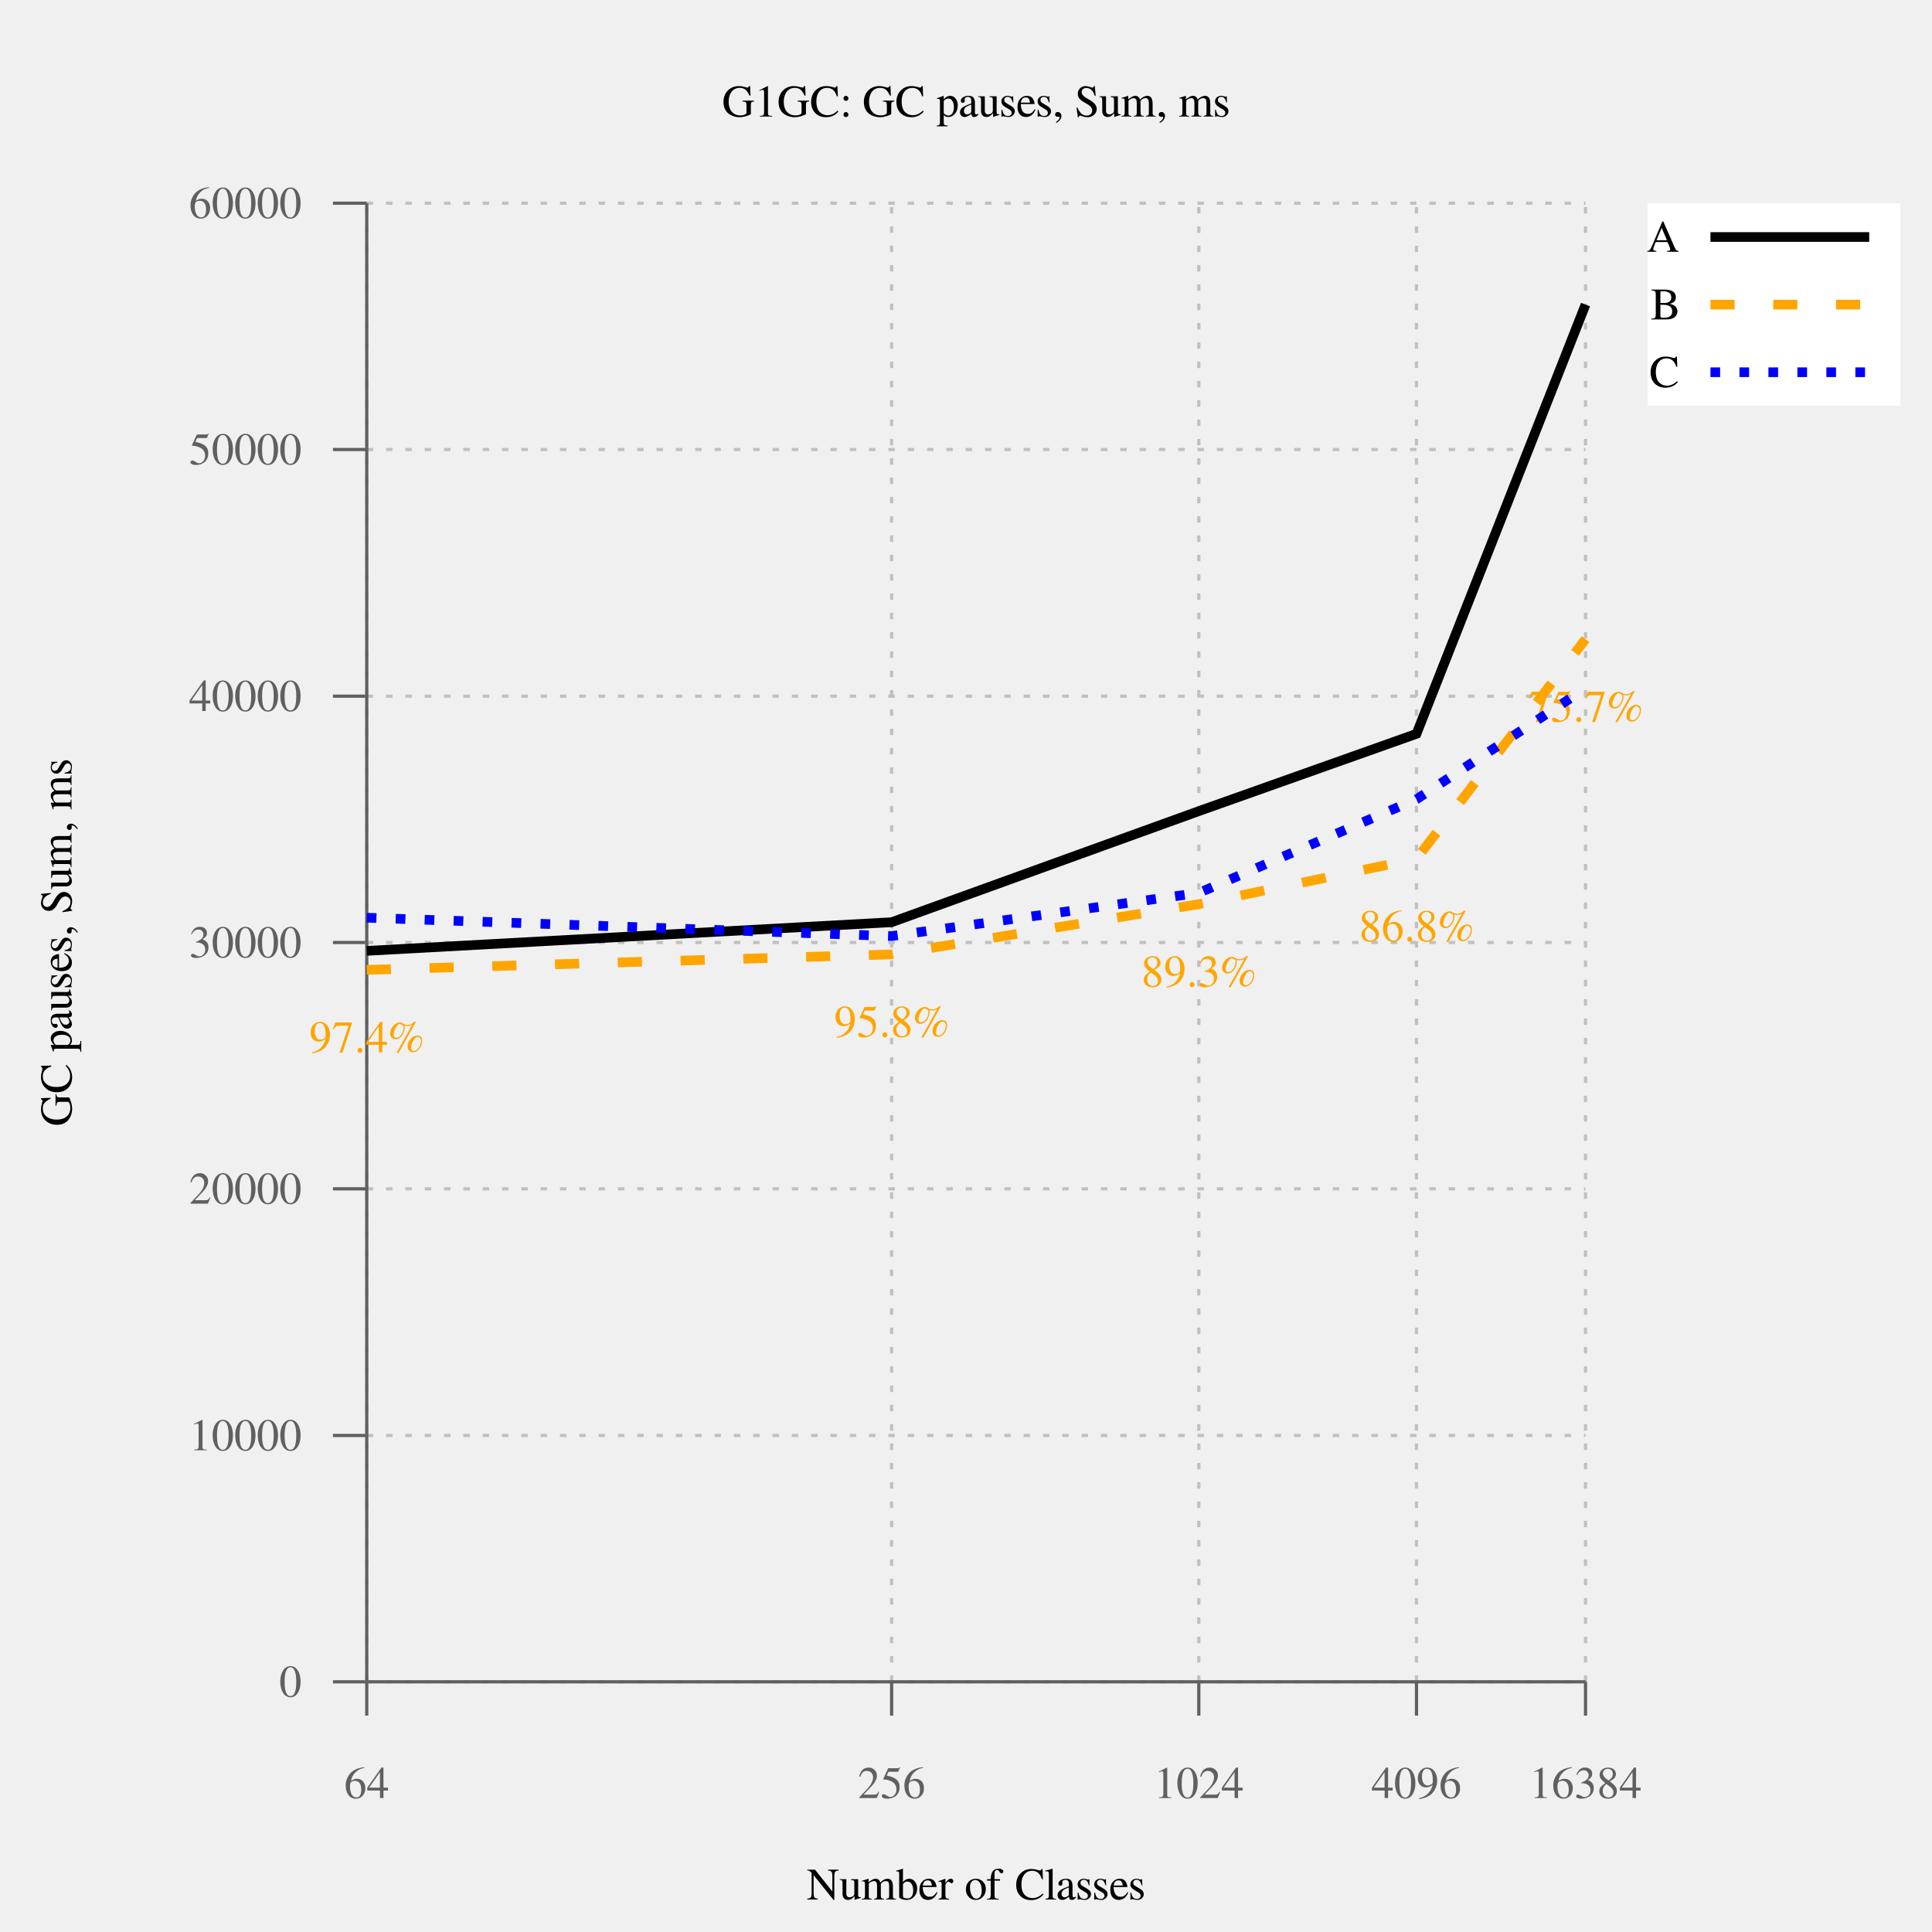
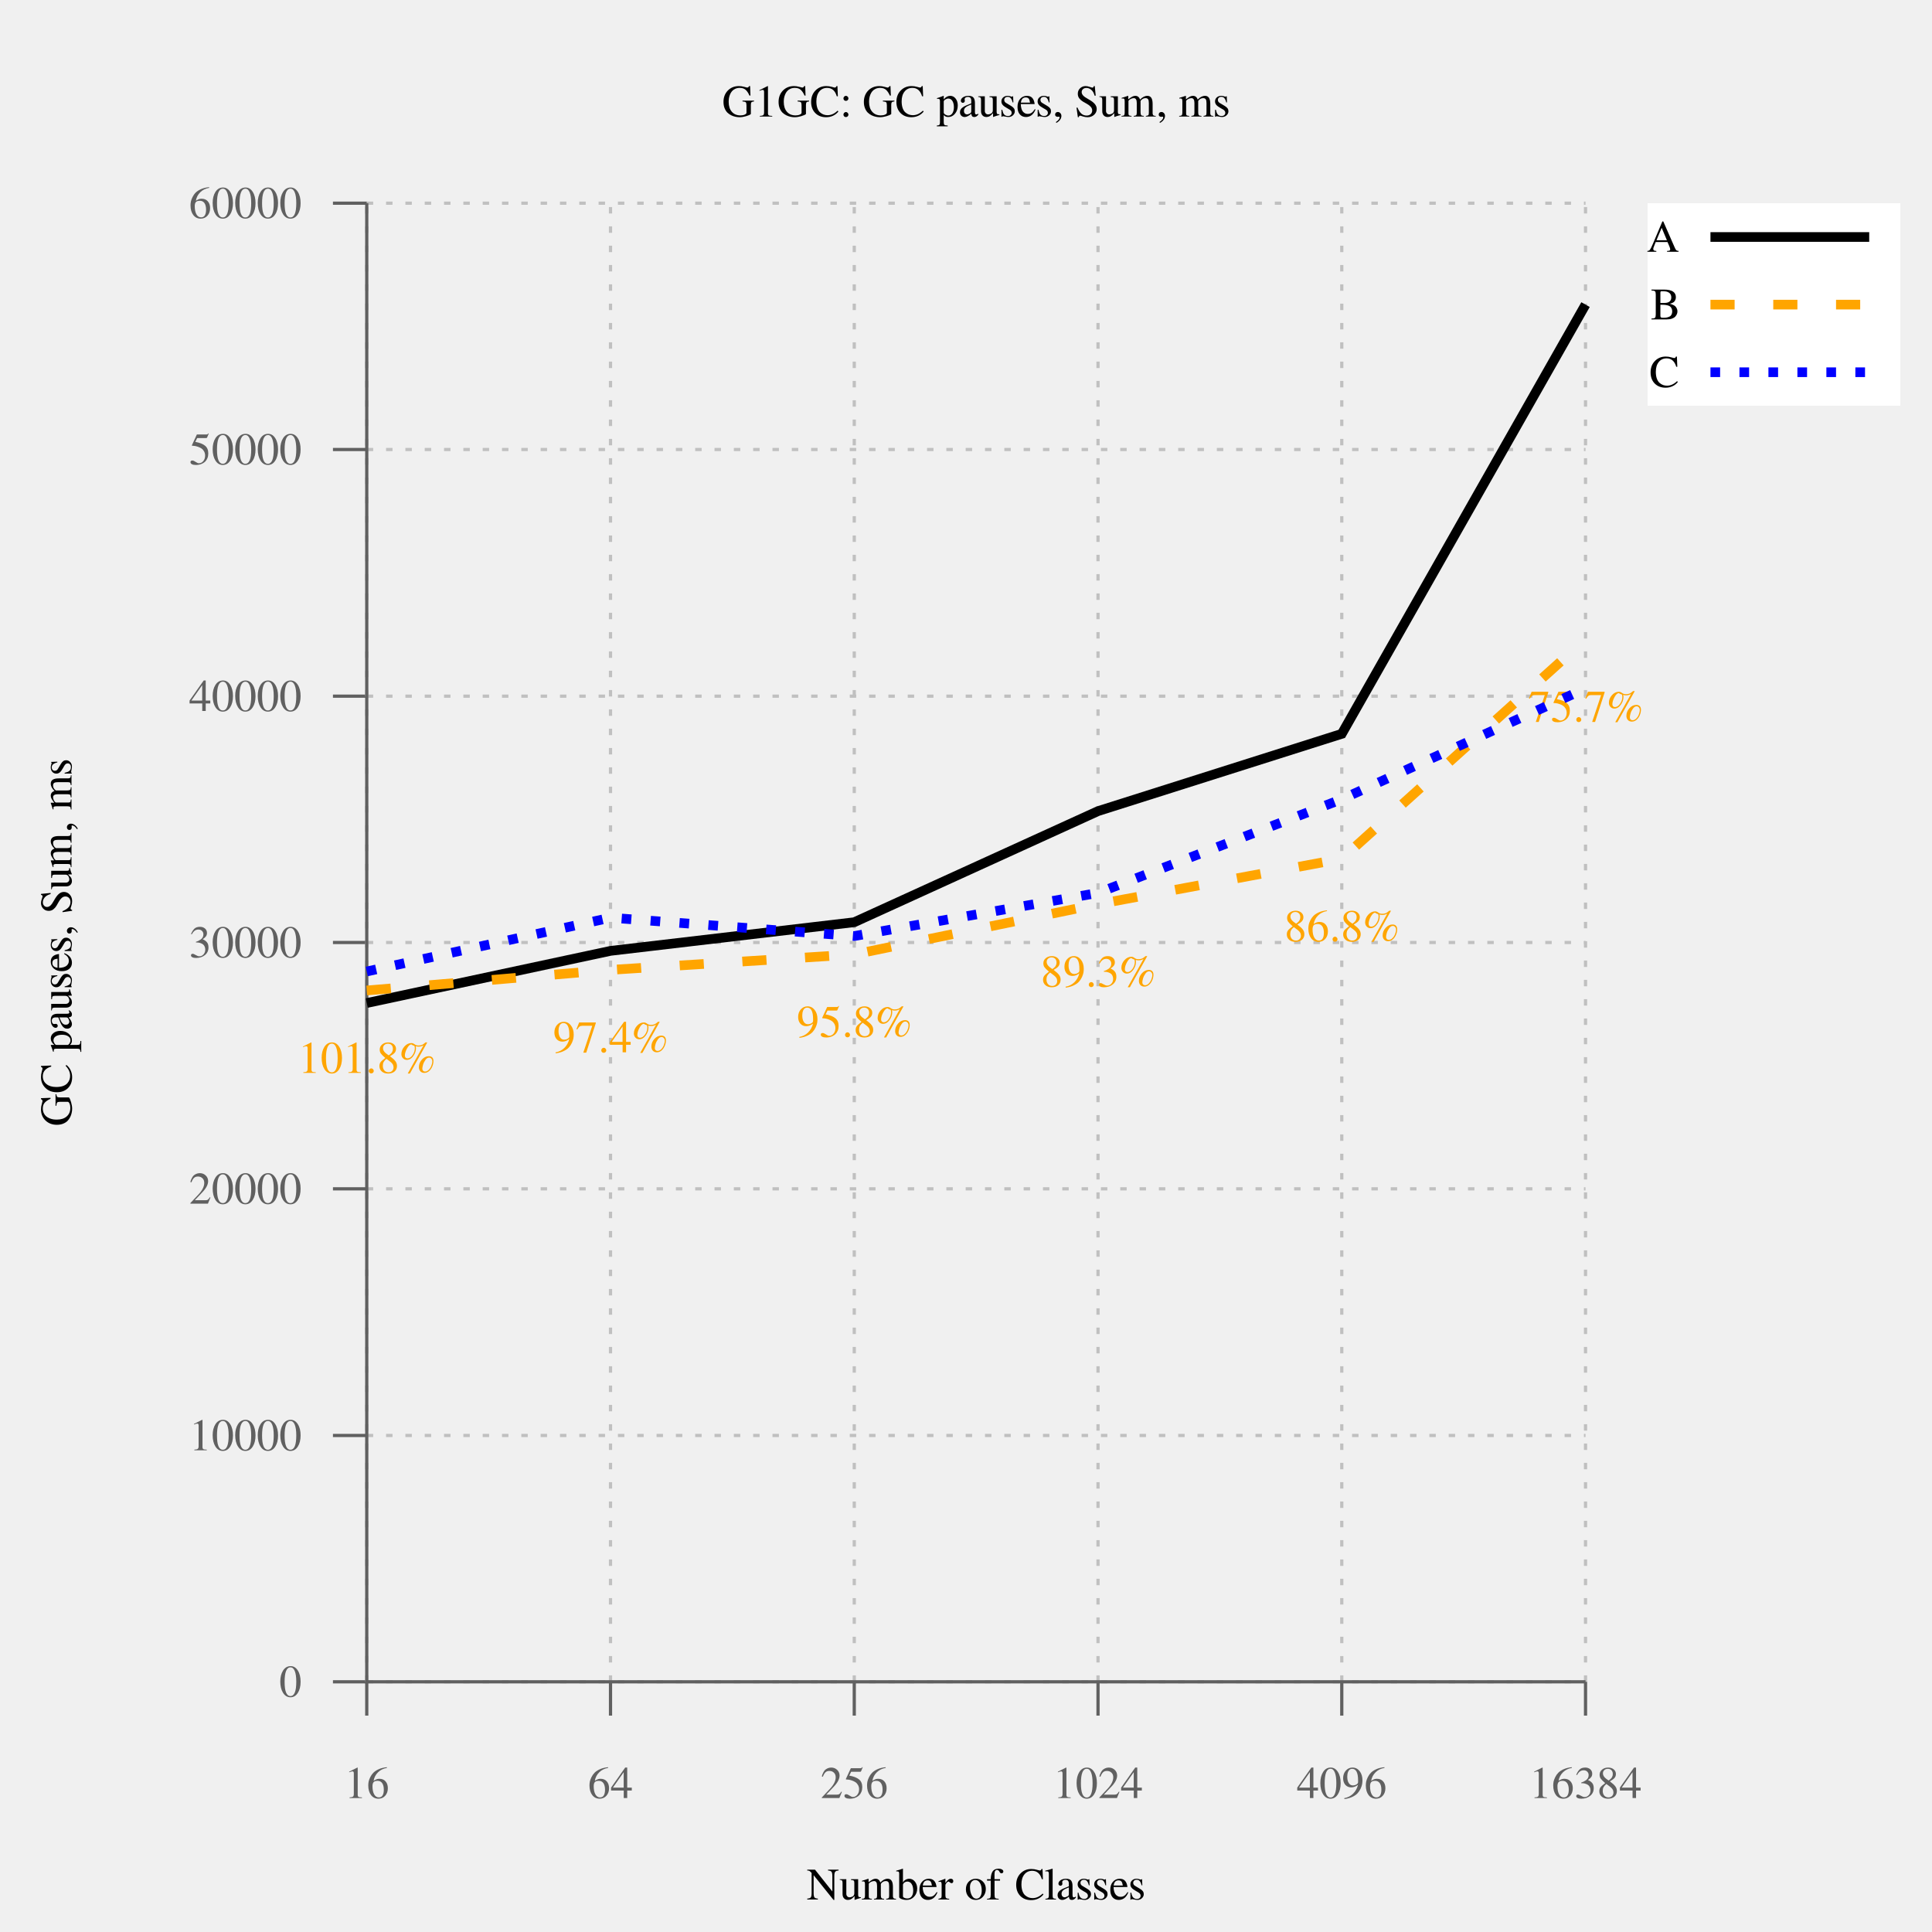
<svg xmlns="http://www.w3.org/2000/svg" xmlns:xlink="http://www.w3.org/1999/xlink" width="600" height="600" viewBox="0 0 600 600">
  <g id="gnuplot_canvas">
    <rect x="0" y="0" width="600" height="600" fill="none" />
    <defs>
      <circle id="gpDot" r="0.5" stroke-width="0.5" stroke="currentColor" />
      <path id="gpPt0" stroke-width="0.190" stroke="currentColor" d="M-1,0 h2 M0,-1 v2" />
      <path id="gpPt1" stroke-width="0.190" stroke="currentColor" d="M-1,-1 L1,1 M1,-1 L-1,1" />
      <path id="gpPt2" stroke-width="0.190" stroke="currentColor" d="M-1,0 L1,0 M0,-1 L0,1 M-1,-1 L1,1 M-1,1 L1,-1" />
      <rect id="gpPt3" stroke-width="0.190" stroke="currentColor" x="-1" y="-1" width="2" height="2" />
      <rect id="gpPt4" stroke-width="0.190" stroke="currentColor" fill="currentColor" x="-1" y="-1" width="2" height="2" />
      <circle id="gpPt5" stroke-width="0.190" stroke="currentColor" cx="0" cy="0" r="1" />
      <use xlink:href="#gpPt5" id="gpPt6" fill="currentColor" stroke="none" />
      <path id="gpPt7" stroke-width="0.190" stroke="currentColor" d="M0,-1.33 L-1.33,0.67 L1.33,0.67 z" />
      <use xlink:href="#gpPt7" id="gpPt8" fill="currentColor" stroke="none" />
      <use xlink:href="#gpPt7" id="gpPt9" stroke="currentColor" transform="rotate(180)" />
      <use xlink:href="#gpPt9" id="gpPt10" fill="currentColor" stroke="none" />
      <use xlink:href="#gpPt3" id="gpPt11" stroke="currentColor" transform="rotate(45)" />
      <use xlink:href="#gpPt11" id="gpPt12" fill="currentColor" stroke="none" />
      <path id="gpPt13" stroke-width="0.190" stroke="currentColor" d="M0,1.330 L1.265,0.411 L0.782,-1.067 L-0.782,-1.076 L-1.265,0.411 z" />
      <use xlink:href="#gpPt13" id="gpPt14" fill="currentColor" stroke="none" />
      <filter id="textbox" filterUnits="objectBoundingBox" x="0" y="0" height="1" width="1">
        <feFlood flood-color="white" flood-opacity="1" result="bgnd" />
        <feComposite in="SourceGraphic" in2="bgnd" operator="atop" />
      </filter>
      <filter id="greybox" filterUnits="objectBoundingBox" x="0" y="0" height="1" width="1">
        <feFlood flood-color="lightgrey" flood-opacity="1" result="grey" />
        <feComposite in="SourceGraphic" in2="grey" operator="atop" />
      </filter>
    </defs>
    <g fill="none" color="white" stroke="currentColor" stroke-width="1.00" stroke-linecap="butt" stroke-linejoin="miter">
</g>
    <g fill="none" color="black" stroke="currentColor" stroke-width="1.00" stroke-linecap="butt" stroke-linejoin="miter">
</g>
    <g fill="none" color="gray" stroke="currentColor" stroke-width="1.00" stroke-linecap="butt" stroke-linejoin="miter">
      <path stroke="rgb(192, 192, 192)" stroke-dasharray="2,4" class="gridline" d="M113.9,522.3 L492.4,522.3  " />
    </g>
    <g fill="none" color="black" stroke="currentColor" stroke-width="1.00" stroke-linecap="butt" stroke-linejoin="miter">
      <path stroke="rgb( 96,  96,  96)" d="M113.9,522.3 L103.4,522.3  " />
      <g transform="translate(93.7,526.9)" stroke="none" fill="rgb(96,96,96)" font-family="FreeSerif" font-size="14.00" text-anchor="end">
        <text>
          <tspan font-family="FreeSerif"> 0</tspan>
        </text>
      </g>
    </g>
    <g fill="none" color="black" stroke="currentColor" stroke-width="1.00" stroke-linecap="butt" stroke-linejoin="miter">
</g>
    <g fill="none" color="gray" stroke="currentColor" stroke-width="1.00" stroke-linecap="butt" stroke-linejoin="miter">
      <path stroke="rgb(192, 192, 192)" stroke-dasharray="2,4" class="gridline" d="M113.9,445.8 L492.4,445.8  " />
    </g>
    <g fill="none" color="black" stroke="currentColor" stroke-width="1.00" stroke-linecap="butt" stroke-linejoin="miter">
      <path stroke="rgb( 96,  96,  96)" d="M113.9,445.8 L103.4,445.8  " />
      <g transform="translate(93.7,450.4)" stroke="none" fill="rgb(96,96,96)" font-family="FreeSerif" font-size="14.00" text-anchor="end">
        <text>
          <tspan font-family="FreeSerif"> 10000</tspan>
        </text>
      </g>
    </g>
    <g fill="none" color="black" stroke="currentColor" stroke-width="1.00" stroke-linecap="butt" stroke-linejoin="miter">
</g>
    <g fill="none" color="gray" stroke="currentColor" stroke-width="1.00" stroke-linecap="butt" stroke-linejoin="miter">
      <path stroke="rgb(192, 192, 192)" stroke-dasharray="2,4" class="gridline" d="M113.9,369.2 L492.4,369.2  " />
    </g>
    <g fill="none" color="black" stroke="currentColor" stroke-width="1.00" stroke-linecap="butt" stroke-linejoin="miter">
      <path stroke="rgb( 96,  96,  96)" d="M113.9,369.2 L103.4,369.2  " />
      <g transform="translate(93.7,373.8)" stroke="none" fill="rgb(96,96,96)" font-family="FreeSerif" font-size="14.00" text-anchor="end">
        <text>
          <tspan font-family="FreeSerif"> 20000</tspan>
        </text>
      </g>
    </g>
    <g fill="none" color="black" stroke="currentColor" stroke-width="1.00" stroke-linecap="butt" stroke-linejoin="miter">
</g>
    <g fill="none" color="gray" stroke="currentColor" stroke-width="1.00" stroke-linecap="butt" stroke-linejoin="miter">
      <path stroke="rgb(192, 192, 192)" stroke-dasharray="2,4" class="gridline" d="M113.9,292.7 L492.4,292.7  " />
    </g>
    <g fill="none" color="black" stroke="currentColor" stroke-width="1.00" stroke-linecap="butt" stroke-linejoin="miter">
      <path stroke="rgb( 96,  96,  96)" d="M113.9,292.7 L103.4,292.7  " />
      <g transform="translate(93.7,297.3)" stroke="none" fill="rgb(96,96,96)" font-family="FreeSerif" font-size="14.00" text-anchor="end">
        <text>
          <tspan font-family="FreeSerif"> 30000</tspan>
        </text>
      </g>
    </g>
    <g fill="none" color="black" stroke="currentColor" stroke-width="1.00" stroke-linecap="butt" stroke-linejoin="miter">
</g>
    <g fill="none" color="gray" stroke="currentColor" stroke-width="1.00" stroke-linecap="butt" stroke-linejoin="miter">
      <path stroke="rgb(192, 192, 192)" stroke-dasharray="2,4" class="gridline" d="M113.9,216.2 L492.4,216.2  " />
    </g>
    <g fill="none" color="black" stroke="currentColor" stroke-width="1.00" stroke-linecap="butt" stroke-linejoin="miter">
      <path stroke="rgb( 96,  96,  96)" d="M113.9,216.2 L103.4,216.2  " />
      <g transform="translate(93.7,220.8)" stroke="none" fill="rgb(96,96,96)" font-family="FreeSerif" font-size="14.00" text-anchor="end">
        <text>
          <tspan font-family="FreeSerif"> 40000</tspan>
        </text>
      </g>
    </g>
    <g fill="none" color="black" stroke="currentColor" stroke-width="1.00" stroke-linecap="butt" stroke-linejoin="miter">
</g>
    <g fill="none" color="gray" stroke="currentColor" stroke-width="1.00" stroke-linecap="butt" stroke-linejoin="miter">
      <path stroke="rgb(192, 192, 192)" stroke-dasharray="2,4" class="gridline" d="M113.9,139.6 L492.4,139.6  " />
    </g>
    <g fill="none" color="black" stroke="currentColor" stroke-width="1.00" stroke-linecap="butt" stroke-linejoin="miter">
      <path stroke="rgb( 96,  96,  96)" d="M113.9,139.6 L103.4,139.6  " />
      <g transform="translate(93.7,144.2)" stroke="none" fill="rgb(96,96,96)" font-family="FreeSerif" font-size="14.00" text-anchor="end">
        <text>
          <tspan font-family="FreeSerif"> 50000</tspan>
        </text>
      </g>
    </g>
    <g fill="none" color="black" stroke="currentColor" stroke-width="1.00" stroke-linecap="butt" stroke-linejoin="miter">
</g>
    <g fill="none" color="gray" stroke="currentColor" stroke-width="1.00" stroke-linecap="butt" stroke-linejoin="miter">
      <path stroke="rgb(192, 192, 192)" stroke-dasharray="2,4" class="gridline" d="M113.9,63.1 L492.4,63.1  " />
    </g>
    <g fill="none" color="black" stroke="currentColor" stroke-width="1.00" stroke-linecap="butt" stroke-linejoin="miter">
      <path stroke="rgb( 96,  96,  96)" d="M113.9,63.1 L103.4,63.1  " />
      <g transform="translate(93.7,67.7)" stroke="none" fill="rgb(96,96,96)" font-family="FreeSerif" font-size="14.00" text-anchor="end">
        <text>
          <tspan font-family="FreeSerif"> 60000</tspan>
        </text>
      </g>
    </g>
    <g fill="none" color="black" stroke="currentColor" stroke-width="1.00" stroke-linecap="butt" stroke-linejoin="miter">
</g>
    <g fill="none" color="gray" stroke="currentColor" stroke-width="1.00" stroke-linecap="butt" stroke-linejoin="miter">
      <path stroke="rgb(192, 192, 192)" stroke-dasharray="2,4" class="gridline" d="M113.9,522.3 L113.9,63.1  " />
    </g>
    <g fill="none" color="black" stroke="currentColor" stroke-width="1.00" stroke-linecap="butt" stroke-linejoin="miter">
      <path stroke="rgb( 96,  96,  96)" d="M113.9,522.3 L113.9,532.8  " />
      <g transform="translate(113.9,558.4)" stroke="none" fill="rgb(96,96,96)" font-family="FreeSerif" font-size="14.00" text-anchor="middle">
        <text>
+           <tspan font-family="FreeSerif">16</tspan>
+         </text>
+       </g>
+     </g>
+     <g fill="none" color="black" stroke="currentColor" stroke-width="1.00" stroke-linecap="butt" stroke-linejoin="miter">
+ </g>
+     <g fill="none" color="gray" stroke="currentColor" stroke-width="1.00" stroke-linecap="butt" stroke-linejoin="miter">
+       <path stroke="rgb(192, 192, 192)" stroke-dasharray="2,4" class="gridline" d="M189.6,522.3 L189.6,63.1  " />
+     </g>
+     <g fill="none" color="black" stroke="currentColor" stroke-width="1.00" stroke-linecap="butt" stroke-linejoin="miter">
+       <path stroke="rgb( 96,  96,  96)" d="M189.6,522.3 L189.6,532.8  " />
+       <g transform="translate(189.6,558.4)" stroke="none" fill="rgb(96,96,96)" font-family="FreeSerif" font-size="14.00" text-anchor="middle">
+         <text>
          <tspan font-family="FreeSerif">64</tspan>
        </text>
      </g>
    </g>
    <g fill="none" color="black" stroke="currentColor" stroke-width="1.00" stroke-linecap="butt" stroke-linejoin="miter">
</g>
    <g fill="none" color="gray" stroke="currentColor" stroke-width="1.00" stroke-linecap="butt" stroke-linejoin="miter">
-       <path stroke="rgb(192, 192, 192)" stroke-dasharray="2,4" class="gridline" d="M276.9,522.3 L276.9,63.1  " />
-     </g>
-     <g fill="none" color="black" stroke="currentColor" stroke-width="1.00" stroke-linecap="butt" stroke-linejoin="miter">
-       <path stroke="rgb( 96,  96,  96)" d="M276.9,522.3 L276.9,532.8  " />
-       <g transform="translate(276.9,558.4)" stroke="none" fill="rgb(96,96,96)" font-family="FreeSerif" font-size="14.00" text-anchor="middle">
+       <path stroke="rgb(192, 192, 192)" stroke-dasharray="2,4" class="gridline" d="M265.3,522.3 L265.3,63.1  " />
+     </g>
+     <g fill="none" color="black" stroke="currentColor" stroke-width="1.00" stroke-linecap="butt" stroke-linejoin="miter">
+       <path stroke="rgb( 96,  96,  96)" d="M265.3,522.3 L265.3,532.8  " />
+       <g transform="translate(265.3,558.4)" stroke="none" fill="rgb(96,96,96)" font-family="FreeSerif" font-size="14.00" text-anchor="middle">
        <text>
          <tspan font-family="FreeSerif">256</tspan>
        </text>
      </g>
    </g>
    <g fill="none" color="black" stroke="currentColor" stroke-width="1.00" stroke-linecap="butt" stroke-linejoin="miter">
</g>
    <g fill="none" color="gray" stroke="currentColor" stroke-width="1.00" stroke-linecap="butt" stroke-linejoin="miter">
-       <path stroke="rgb(192, 192, 192)" stroke-dasharray="2,4" class="gridline" d="M372.3,522.3 L372.3,63.1  " />
-     </g>
-     <g fill="none" color="black" stroke="currentColor" stroke-width="1.00" stroke-linecap="butt" stroke-linejoin="miter">
-       <path stroke="rgb( 96,  96,  96)" d="M372.3,522.3 L372.3,532.8  " />
-       <g transform="translate(372.3,558.4)" stroke="none" fill="rgb(96,96,96)" font-family="FreeSerif" font-size="14.00" text-anchor="middle">
+       <path stroke="rgb(192, 192, 192)" stroke-dasharray="2,4" class="gridline" d="M341.0,522.3 L341.0,63.1  " />
+     </g>
+     <g fill="none" color="black" stroke="currentColor" stroke-width="1.00" stroke-linecap="butt" stroke-linejoin="miter">
+       <path stroke="rgb( 96,  96,  96)" d="M341.0,522.3 L341.0,532.8  " />
+       <g transform="translate(341.0,558.4)" stroke="none" fill="rgb(96,96,96)" font-family="FreeSerif" font-size="14.00" text-anchor="middle">
        <text>
          <tspan font-family="FreeSerif">1024</tspan>
        </text>
      </g>
    </g>
    <g fill="none" color="black" stroke="currentColor" stroke-width="1.00" stroke-linecap="butt" stroke-linejoin="miter">
</g>
    <g fill="none" color="gray" stroke="currentColor" stroke-width="1.00" stroke-linecap="butt" stroke-linejoin="miter">
-       <path stroke="rgb(192, 192, 192)" stroke-dasharray="2,4" class="gridline" d="M439.9,522.3 L439.9,63.1  " />
-     </g>
-     <g fill="none" color="black" stroke="currentColor" stroke-width="1.00" stroke-linecap="butt" stroke-linejoin="miter">
-       <path stroke="rgb( 96,  96,  96)" d="M439.9,522.3 L439.9,532.8  " />
-       <g transform="translate(439.9,558.4)" stroke="none" fill="rgb(96,96,96)" font-family="FreeSerif" font-size="14.00" text-anchor="middle">
+       <path stroke="rgb(192, 192, 192)" stroke-dasharray="2,4" class="gridline" d="M416.7,522.3 L416.7,63.1  " />
+     </g>
+     <g fill="none" color="black" stroke="currentColor" stroke-width="1.00" stroke-linecap="butt" stroke-linejoin="miter">
+       <path stroke="rgb( 96,  96,  96)" d="M416.7,522.3 L416.7,532.8  " />
+       <g transform="translate(416.7,558.4)" stroke="none" fill="rgb(96,96,96)" font-family="FreeSerif" font-size="14.00" text-anchor="middle">
        <text>
          <tspan font-family="FreeSerif">4096</tspan>
        </text>
      </g>
    </g>
    <g fill="none" color="black" stroke="currentColor" stroke-width="1.00" stroke-linecap="butt" stroke-linejoin="miter">
</g>
    <g fill="none" color="gray" stroke="currentColor" stroke-width="1.00" stroke-linecap="butt" stroke-linejoin="miter">
      <path stroke="rgb(192, 192, 192)" stroke-dasharray="2,4" class="gridline" d="M492.4,522.3 L492.4,63.1  " />
    </g>
    <g fill="none" color="black" stroke="currentColor" stroke-width="1.00" stroke-linecap="butt" stroke-linejoin="miter">
      <path stroke="rgb( 96,  96,  96)" d="M492.4,522.3 L492.4,532.8  " />
      <g transform="translate(492.4,558.4)" stroke="none" fill="rgb(96,96,96)" font-family="FreeSerif" font-size="14.00" text-anchor="middle">
        <text>
          <tspan font-family="FreeSerif">16384</tspan>
        </text>
      </g>
    </g>
    <g fill="none" color="black" stroke="currentColor" stroke-width="1.00" stroke-linecap="butt" stroke-linejoin="miter">
</g>
    <g fill="none" color="black" stroke="currentColor" stroke-width="1.00" stroke-linecap="butt" stroke-linejoin="miter">
      <path stroke="rgb( 96,  96,  96)" d="M113.9,63.1 L113.9,522.3 L492.4,522.3 M492.4,63.1 M113.9,63.1  " />
    </g>
    <g fill="none" color="black" stroke="currentColor" stroke-width="1.00" stroke-linecap="butt" stroke-linejoin="miter">
      <g transform="translate(22.2,292.7) rotate(270)" stroke="none" fill="black" font-family="FreeSerif" font-size="14.00" text-anchor="middle">
        <text>
          <tspan font-family="FreeSerif">GC pauses, Sum, ms</tspan>
        </text>
      </g>
    </g>
    <g fill="none" color="black" stroke="currentColor" stroke-width="1.00" stroke-linecap="butt" stroke-linejoin="miter">
      <g transform="translate(303.1,589.9)" stroke="none" fill="black" font-family="FreeSerif" font-size="14.00" text-anchor="middle">
        <text>
          <tspan font-family="FreeSerif">Number of Classes</tspan>
        </text>
      </g>
    </g>
    <g fill="none" color="black" stroke="currentColor" stroke-width="1.00" stroke-linecap="butt" stroke-linejoin="miter">
      <g transform="translate(303.1,36.2)" stroke="none" fill="black" font-family="FreeSerif" font-size="14.00" text-anchor="middle">
        <text>
          <tspan font-family="FreeSerif">G1GC: GC pauses, Sum, ms</tspan>
        </text>
      </g>
    </g>
    <g fill="none" color="black" stroke="currentColor" stroke-width="1.00" stroke-linecap="butt" stroke-linejoin="miter">
</g>
    <g id="gnuplot_plot_1">
      <g fill="none" color="white" stroke="currentColor" stroke-width="3.00" stroke-linecap="butt" stroke-linejoin="miter">
</g>
      <g fill="none" color="black" stroke="currentColor" stroke-width="3.00" stroke-linecap="butt" stroke-linejoin="miter">
-         <path stroke="rgb(  0,   0,   0)" d="M113.9,295.3 L276.9,286.4 L372.3,251.9 L439.9,227.9 L492.4,94.6  " />
+         <path stroke="rgb(  0,   0,   0)" d="M113.9,311.5 L189.6,295.3 L265.3,286.4 L341.0,251.9 L416.7,227.9 L492.4,94.6  " />
      </g>
    </g>
    <g id="gnuplot_plot_2">
      <g fill="none" color="black" stroke="currentColor" stroke-width="3.00" stroke-linecap="butt" stroke-linejoin="miter">
-         <path stroke="rgb(255, 165,   0)" stroke-dasharray="7.5,12.0" d="M113.9,301.2 L276.9,296.4 L372.3,280.8 L439.9,266.7 L492.4,198.5  " />
+         <path stroke="rgb(255, 165,   0)" stroke-dasharray="7.5,12.0" d="M113.9,307.6 L189.6,301.2 L265.3,296.4 L341.0,280.8 L416.7,266.7 L492.4,198.5  " />
      </g>
    </g>
    <g id="gnuplot_plot_3">
      <g fill="none" color="white" stroke="rgb(255, 165,   0)" stroke-width="1.00" stroke-linecap="butt" stroke-linejoin="miter">
</g>
      <g fill="none" color="black" stroke="currentColor" stroke-width="1.00" stroke-linecap="butt" stroke-linejoin="miter">
-         <g transform="translate(113.9,326.8)" stroke="none" fill="rgb(255,165,0)" font-family="FreeSerif" font-size="14.00" text-anchor="middle">
+         <g transform="translate(113.9,333.2)" stroke="none" fill="rgb(255,165,0)" font-family="FreeSerif" font-size="14.00" text-anchor="middle">
+           <text>
+             <tspan font-family="FreeSerif">101.8%</tspan>
+           </text>
+         </g>
+         <g transform="translate(189.6,326.8)" stroke="none" fill="rgb(255,165,0)" font-family="FreeSerif" font-size="14.00" text-anchor="middle">
          <text>
            <tspan font-family="FreeSerif">97.4%</tspan>
          </text>
        </g>
-         <g transform="translate(276.9,322.0)" stroke="none" fill="rgb(255,165,0)" font-family="FreeSerif" font-size="14.00" text-anchor="middle">
+         <g transform="translate(265.3,322.0)" stroke="none" fill="rgb(255,165,0)" font-family="FreeSerif" font-size="14.00" text-anchor="middle">
          <text>
            <tspan font-family="FreeSerif">95.8%</tspan>
          </text>
        </g>
-         <g transform="translate(372.3,306.4)" stroke="none" fill="rgb(255,165,0)" font-family="FreeSerif" font-size="14.00" text-anchor="middle">
+         <g transform="translate(341.0,306.4)" stroke="none" fill="rgb(255,165,0)" font-family="FreeSerif" font-size="14.00" text-anchor="middle">
          <text>
            <tspan font-family="FreeSerif">89.3%</tspan>
          </text>
        </g>
-         <g transform="translate(439.9,292.3)" stroke="none" fill="rgb(255,165,0)" font-family="FreeSerif" font-size="14.00" text-anchor="middle">
+         <g transform="translate(416.7,292.3)" stroke="none" fill="rgb(255,165,0)" font-family="FreeSerif" font-size="14.00" text-anchor="middle">
          <text>
            <tspan font-family="FreeSerif">86.8%</tspan>
          </text>
        </g>
        <g transform="translate(492.4,224.1)" stroke="none" fill="rgb(255,165,0)" font-family="FreeSerif" font-size="14.00" text-anchor="middle">
          <text>
            <tspan font-family="FreeSerif">75.7%</tspan>
          </text>
        </g>
      </g>
    </g>
    <g id="gnuplot_plot_4">
      <g fill="none" color="white" stroke="rgb(255, 165,   0)" stroke-width="3.00" stroke-linecap="butt" stroke-linejoin="miter">
</g>
      <g fill="none" color="black" stroke="currentColor" stroke-width="3.00" stroke-linecap="butt" stroke-linejoin="miter">
-         <path stroke="rgb(  0,   0, 255)" stroke-dasharray="3.0,6.0" d="M113.9,285.0 L276.9,290.7 L372.3,277.3 L439.9,248.2 L492.4,213.8  " />
+         <path stroke="rgb(  0,   0, 255)" stroke-dasharray="3.0,6.0" d="M113.9,301.7 L189.6,285.0 L265.3,290.7 L341.0,277.3 L416.7,248.2 L492.4,213.8  " />
      </g>
    </g>
    <g stroke="none" shape-rendering="crispEdges">
      <polygon fill="white" points="511.8,126.1 590.2,126.1 590.2,63.1 511.8,63.1 " />
    </g>
    <g id="gnuplot_plot_1">
      <g fill="none" color="black" stroke="currentColor" stroke-width="3.00" stroke-linecap="butt" stroke-linejoin="miter">
        <g transform="translate(521.5,78.2)" stroke="none" fill="black" font-family="FreeSerif" font-size="14.00" text-anchor="end">
          <text>
            <tspan font-family="FreeSerif">A</tspan>
          </text>
        </g>
      </g>
      <g fill="none" color="black" stroke="currentColor" stroke-width="3.00" stroke-linecap="butt" stroke-linejoin="miter">
        <path stroke="rgb(  0,   0,   0)" d="M531.2,73.6 L580.5,73.6  " />
      </g>
    </g>
    <g id="gnuplot_plot_2">
      <g fill="none" color="black" stroke="currentColor" stroke-width="3.00" stroke-linecap="butt" stroke-linejoin="miter">
        <g transform="translate(521.5,99.2)" stroke="none" fill="black" font-family="FreeSerif" font-size="14.00" text-anchor="end">
          <text>
            <tspan font-family="FreeSerif">B</tspan>
          </text>
        </g>
      </g>
      <g fill="none" color="black" stroke="currentColor" stroke-width="3.00" stroke-linecap="butt" stroke-linejoin="miter">
        <path stroke="rgb(255, 165,   0)" stroke-dasharray="7.5,12.0" d="M531.2,94.6 L580.5,94.6  " />
      </g>
    </g>
    <g id="gnuplot_plot_3">
      <g fill="none" color="white" stroke="rgb(255, 165,   0)" stroke-width="1.00" stroke-linecap="butt" stroke-linejoin="miter">
</g>
      <g fill="none" color="black" stroke="currentColor" stroke-width="1.00" stroke-linecap="butt" stroke-linejoin="miter">
</g>
    </g>
    <g id="gnuplot_plot_4">
      <g fill="none" color="white" stroke="rgb(255, 165,   0)" stroke-width="3.00" stroke-linecap="butt" stroke-linejoin="miter">
</g>
      <g fill="none" color="black" stroke="currentColor" stroke-width="3.00" stroke-linecap="butt" stroke-linejoin="miter">
        <g transform="translate(521.5,120.2)" stroke="none" fill="black" font-family="FreeSerif" font-size="14.00" text-anchor="end">
          <text>
            <tspan font-family="FreeSerif">C</tspan>
          </text>
        </g>
      </g>
      <g fill="none" color="black" stroke="currentColor" stroke-width="3.00" stroke-linecap="butt" stroke-linejoin="miter">
        <path stroke="rgb(  0,   0, 255)" stroke-dasharray="3.0,6.0" d="M531.2,115.6 L580.5,115.6  " />
      </g>
    </g>
    <g fill="none" color="white" stroke="rgb(  0,   0, 255)" stroke-width="2.00" stroke-linecap="butt" stroke-linejoin="miter">
</g>
    <g fill="none" color="black" stroke="currentColor" stroke-width="2.00" stroke-linecap="butt" stroke-linejoin="miter">
</g>
    <g fill="none" color="black" stroke="black" stroke-width="1.00" stroke-linecap="butt" stroke-linejoin="miter">
</g>
    <g fill="none" color="black" stroke="currentColor" stroke-width="1.00" stroke-linecap="butt" stroke-linejoin="miter">
</g>
  </g>
</svg>
